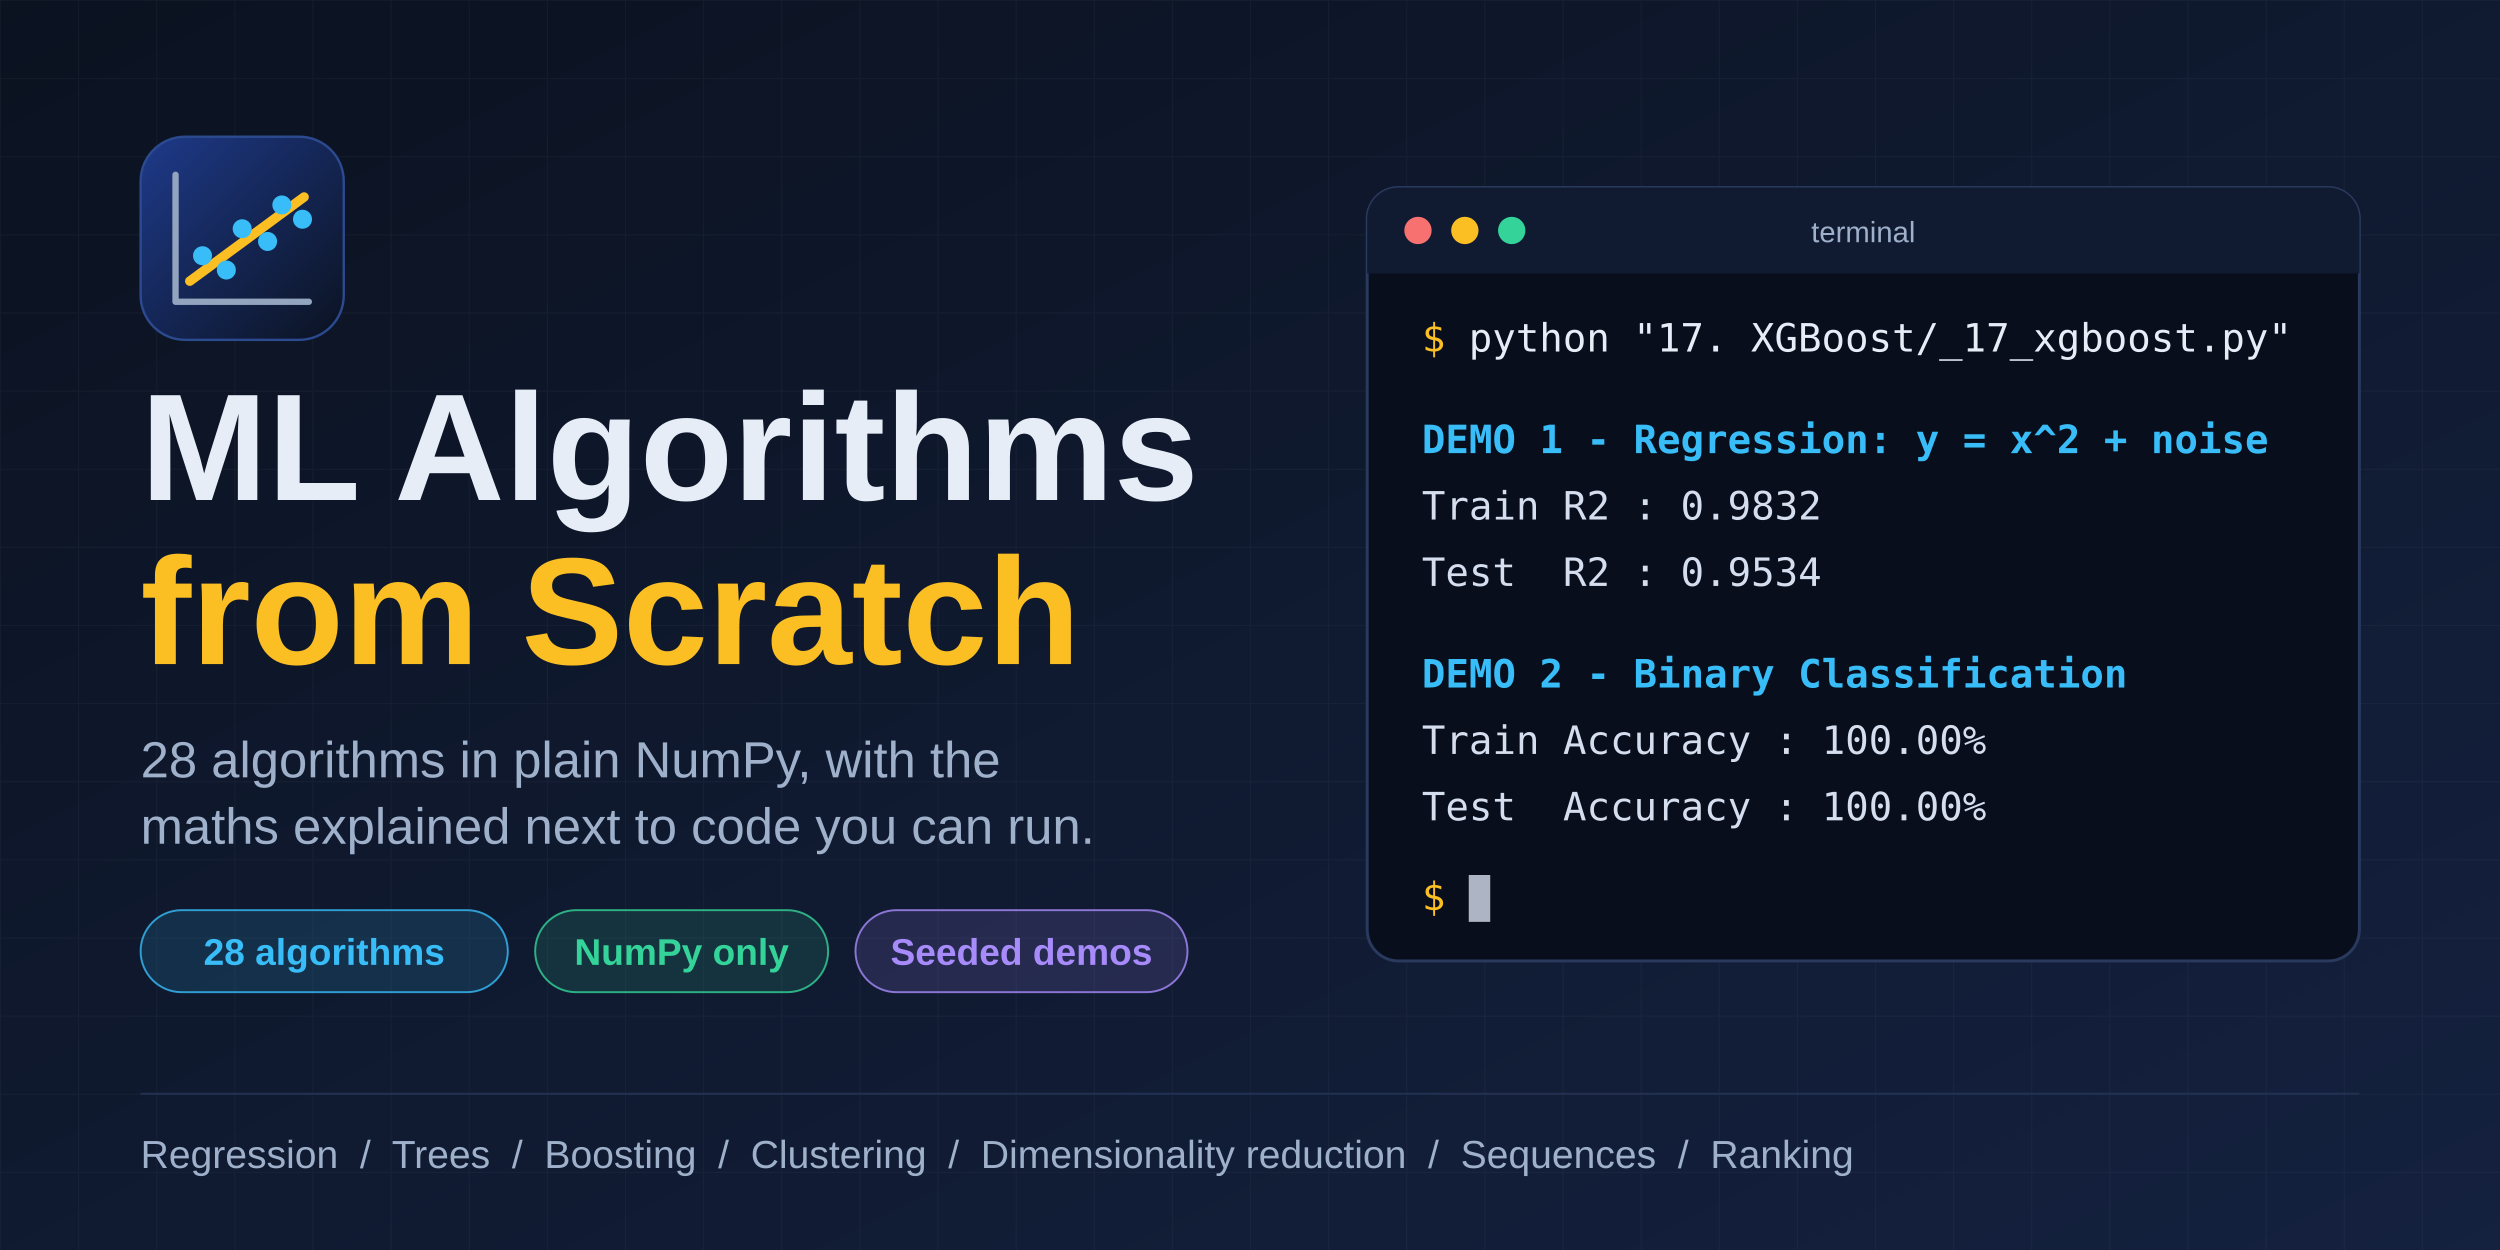
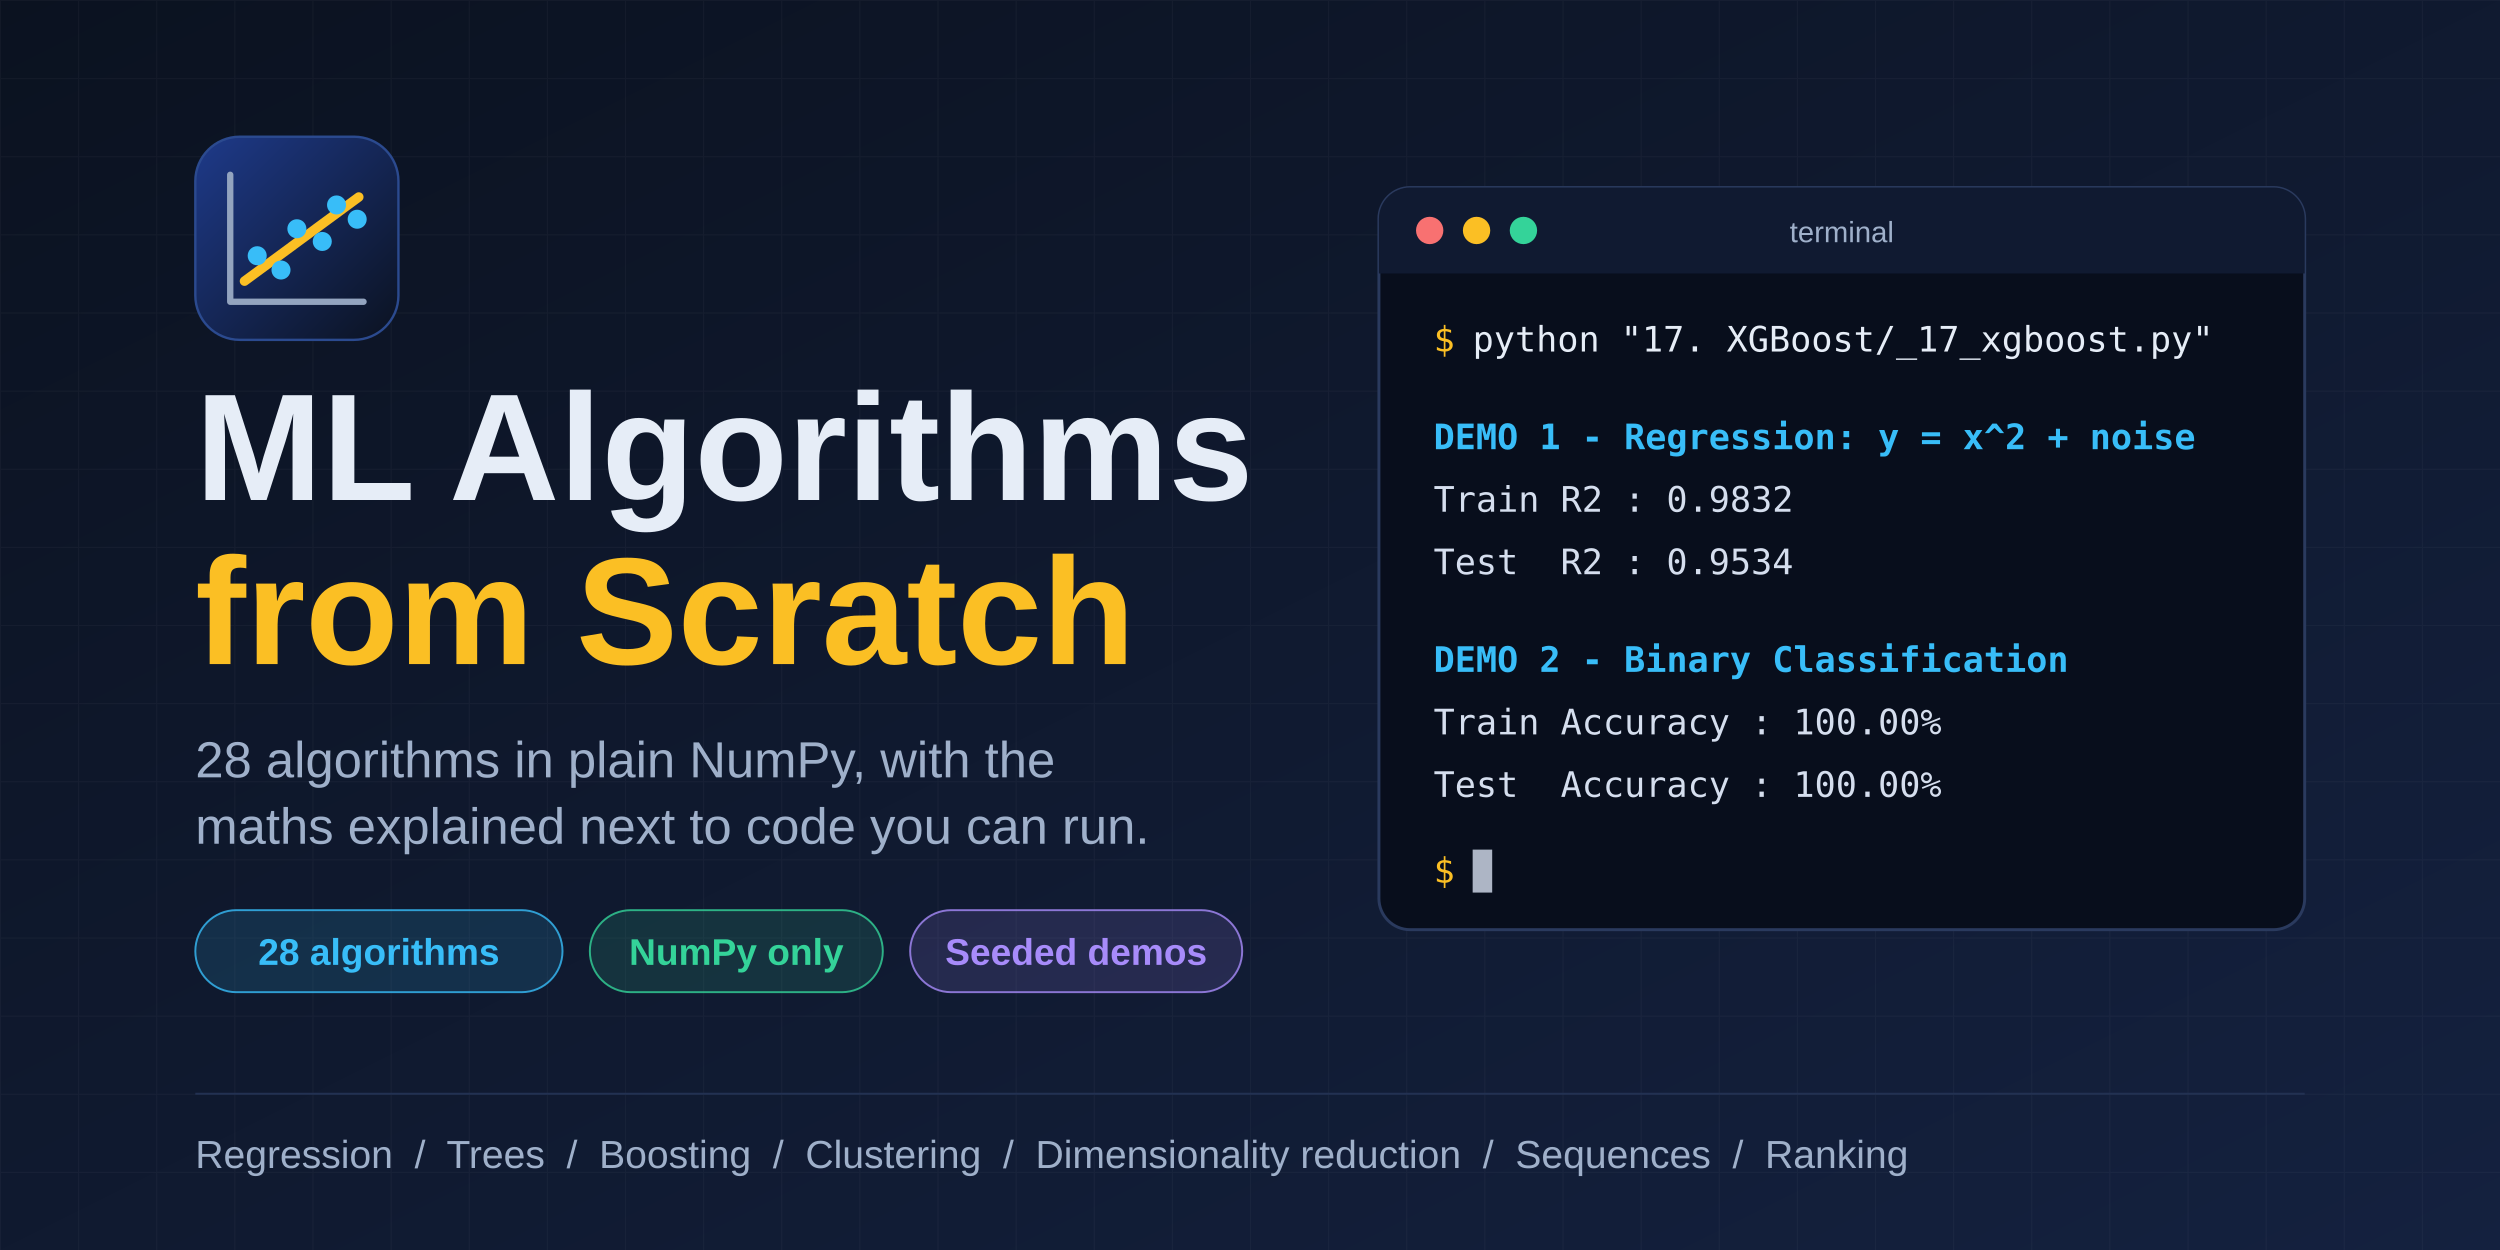
<svg xmlns="http://www.w3.org/2000/svg" viewBox="0 0 1280 640" width="1280" height="640" role="img" aria-labelledby="t d">
  <defs>
    <linearGradient id="bg" x1="0" y1="0" x2="1" y2="1">
      <stop offset="0" stop-color="#0b1220" />
      <stop offset="1" stop-color="#14213f" />
    </linearGradient>
    <linearGradient id="mark" x1="0" y1="0" x2="1" y2="1">
      <stop offset="0" stop-color="#1e3a8a" />
      <stop offset="1" stop-color="#0b1220" />
    </linearGradient>
    <pattern id="grid" width="40" height="40" patternUnits="userSpaceOnUse">
      <path d="M40 0 H0 V40" fill="none" stroke="#ffffff" stroke-opacity="0.035" />
    </pattern>
  </defs>
  <rect width="1280" height="640" fill="url(#bg)" />
  <rect width="1280" height="640" fill="url(#grid)" />
-   <g transform="translate(72 70) scale(0.40625)">
+   <g transform="translate(100 70) scale(0.40625)">
    <rect width="256" height="256" rx="56" fill="url(#mark)" stroke="#2b4a8f" stroke-width="3" />
    <path d="M44 208 H212 M44 208 V48" stroke="#93a4bf" stroke-width="8" stroke-linecap="round" fill="none" />
    <line x1="62" y1="182" x2="206" y2="76" stroke="#fbbf24" stroke-width="12" stroke-linecap="round" />
    <circle cx="78" cy="150" r="12" fill="#38bdf8" />
    <circle cx="108" cy="168" r="12" fill="#38bdf8" />
    <circle cx="128" cy="116" r="12" fill="#38bdf8" />
    <circle cx="160" cy="132" r="12" fill="#38bdf8" />
    <circle cx="178" cy="86" r="12" fill="#38bdf8" />
    <circle cx="204" cy="104" r="12" fill="#38bdf8" />
  </g>
-   <text x="72" y="256" font-family="'Segoe UI', 'Helvetica Neue', Arial, sans-serif" font-size="78" font-weight="700" fill="#e6edf7">ML Algorithms</text>
-   <text x="72" y="340" font-family="'Segoe UI', 'Helvetica Neue', Arial, sans-serif" font-size="78" font-weight="700" fill="#fbbf24">from Scratch</text>
-   <text x="72" y="398" font-family="'Segoe UI', 'Helvetica Neue', Arial, sans-serif" font-size="26" fill="#9fb0ca">28 algorithms in plain NumPy, with the</text>
-   <text x="72" y="432" font-family="'Segoe UI', 'Helvetica Neue', Arial, sans-serif" font-size="26" fill="#9fb0ca">maths explained next to code you can run.</text>
-   <rect x="72" y="466" width="188" height="42" rx="21" fill="#38bdf8" fill-opacity="0.14" stroke="#38bdf8" stroke-opacity="0.8" />
-   <text x="166.0" y="494" text-anchor="middle" font-family="'Segoe UI', 'Helvetica Neue', Arial, sans-serif" font-size="19" font-weight="600" fill="#38bdf8">28 algorithms</text>
-   <rect x="274" y="466" width="150" height="42" rx="21" fill="#34d399" fill-opacity="0.14" stroke="#34d399" stroke-opacity="0.8" />
-   <text x="349.0" y="494" text-anchor="middle" font-family="'Segoe UI', 'Helvetica Neue', Arial, sans-serif" font-size="19" font-weight="600" fill="#34d399">NumPy only</text>
-   <rect x="438" y="466" width="170" height="42" rx="21" fill="#a78bfa" fill-opacity="0.14" stroke="#a78bfa" stroke-opacity="0.8" />
-   <text x="523.0" y="494" text-anchor="middle" font-family="'Segoe UI', 'Helvetica Neue', Arial, sans-serif" font-size="19" font-weight="600" fill="#a78bfa">Seeded demos</text>
-   <rect x="700" y="96" width="508" height="396" rx="16" fill="#080e1c" stroke="#2a3a5e" stroke-width="1.5" />
-   <path d="M700 112 a16 16 0 0 1 16 -16 h476 a16 16 0 0 1 16 16 v28 h-508 z" fill="#101a31" />
-   <circle cx="726" cy="118" r="7" fill="#f87171" />
-   <circle cx="750" cy="118" r="7" fill="#fbbf24" />
-   <circle cx="774" cy="118" r="7" fill="#34d399" />
-   <text x="954.0" y="124" text-anchor="middle" font-family="'Segoe UI', 'Helvetica Neue', Arial, sans-serif" font-size="15" fill="#9fb0ca">terminal</text>
-   <text x="728" y="180" font-family="Consolas, 'SFMono-Regular', Menlo, monospace" font-size="20" fill="#fbbf24" xml:space="preserve">$</text>
-   <text x="752" y="180" font-family="Consolas, 'SFMono-Regular', Menlo, monospace" font-size="20" fill="#e6edf7" xml:space="preserve">python "17. XGBoost/_17_xgboost.py"</text>
-   <text x="728" y="232" font-family="Consolas, 'SFMono-Regular', Menlo, monospace" font-size="20" font-weight="700" fill="#38bdf8" xml:space="preserve">DEMO 1 - Regression: y = x^2 + noise</text>
-   <text x="728" y="266" font-family="Consolas, 'SFMono-Regular', Menlo, monospace" font-size="20" font-weight="400" fill="#d5deee" xml:space="preserve">Train R2 : 0.9832</text>
-   <text x="728" y="300" font-family="Consolas, 'SFMono-Regular', Menlo, monospace" font-size="20" font-weight="400" fill="#d5deee" xml:space="preserve">Test  R2 : 0.9534</text>
-   <text x="728" y="352" font-family="Consolas, 'SFMono-Regular', Menlo, monospace" font-size="20" font-weight="700" fill="#38bdf8" xml:space="preserve">DEMO 2 - Binary Classification</text>
-   <text x="728" y="386" font-family="Consolas, 'SFMono-Regular', Menlo, monospace" font-size="20" font-weight="400" fill="#d5deee" xml:space="preserve">Train Accuracy : 100.00%</text>
-   <text x="728" y="420" font-family="Consolas, 'SFMono-Regular', Menlo, monospace" font-size="20" font-weight="400" fill="#d5deee" xml:space="preserve">Test  Accuracy : 100.00%</text>
-   <text x="728" y="466" font-family="Consolas, 'SFMono-Regular', Menlo, monospace" font-size="20" fill="#fbbf24">$</text>
-   <rect x="752" y="448" width="11" height="24" fill="#d5deee" fill-opacity="0.8" />
-   <line x1="72" y1="560" x2="1208" y2="560" stroke="#223152" />
-   <text x="72" y="598" font-family="'Segoe UI', 'Helvetica Neue', Arial, sans-serif" font-size="20" fill="#9fb0ca" xml:space="preserve">Regression  /  Trees  /  Boosting  /  Clustering  /  Dimensionality reduction  /  Sequences  /  Ranking</text>
+   <text x="100" y="256" font-family="'Segoe UI', 'Helvetica Neue', Arial, sans-serif" font-size="78" font-weight="700" fill="#e6edf7">ML Algorithms</text>
+   <text x="100" y="340" font-family="'Segoe UI', 'Helvetica Neue', Arial, sans-serif" font-size="78" font-weight="700" fill="#fbbf24">from Scratch</text>
+   <text x="100" y="398" font-family="'Segoe UI', 'Helvetica Neue', Arial, sans-serif" font-size="26" fill="#9fb0ca">28 algorithms in plain NumPy, with the</text>
+   <text x="100" y="432" font-family="'Segoe UI', 'Helvetica Neue', Arial, sans-serif" font-size="26" fill="#9fb0ca">maths explained next to code you can run.</text>
+   <rect x="100" y="466" width="188" height="42" rx="21" fill="#38bdf8" fill-opacity="0.14" stroke="#38bdf8" stroke-opacity="0.8" />
+   <text x="194.0" y="494" text-anchor="middle" font-family="'Segoe UI', 'Helvetica Neue', Arial, sans-serif" font-size="19" font-weight="600" fill="#38bdf8">28 algorithms</text>
+   <rect x="302" y="466" width="150" height="42" rx="21" fill="#34d399" fill-opacity="0.14" stroke="#34d399" stroke-opacity="0.8" />
+   <text x="377.0" y="494" text-anchor="middle" font-family="'Segoe UI', 'Helvetica Neue', Arial, sans-serif" font-size="19" font-weight="600" fill="#34d399">NumPy only</text>
+   <rect x="466" y="466" width="170" height="42" rx="21" fill="#a78bfa" fill-opacity="0.14" stroke="#a78bfa" stroke-opacity="0.8" />
+   <text x="551.0" y="494" text-anchor="middle" font-family="'Segoe UI', 'Helvetica Neue', Arial, sans-serif" font-size="19" font-weight="600" fill="#a78bfa">Seeded demos</text>
+   <rect x="706" y="96" width="474" height="380" rx="16" fill="#080e1c" stroke="#2a3a5e" stroke-width="1.5" />
+   <path d="M706 112 a16 16 0 0 1 16 -16 h442 a16 16 0 0 1 16 16 v28 h-474 z" fill="#101a31" />
+   <circle cx="732" cy="118" r="7" fill="#f87171" />
+   <circle cx="756" cy="118" r="7" fill="#fbbf24" />
+   <circle cx="780" cy="118" r="7" fill="#34d399" />
+   <text x="943.0" y="124" text-anchor="middle" font-family="'Segoe UI', 'Helvetica Neue', Arial, sans-serif" font-size="15" fill="#9fb0ca">terminal</text>
+   <text x="734" y="180" font-family="Consolas, 'SFMono-Regular', Menlo, monospace" font-size="18" fill="#fbbf24" xml:space="preserve">$</text>
+   <text x="754" y="180" font-family="Consolas, 'SFMono-Regular', Menlo, monospace" font-size="18" fill="#e6edf7" xml:space="preserve">python "17. XGBoost/_17_xgboost.py"</text>
+   <text x="734" y="230" font-family="Consolas, 'SFMono-Regular', Menlo, monospace" font-size="18" font-weight="700" fill="#38bdf8" xml:space="preserve">DEMO 1 - Regression: y = x^2 + noise</text>
+   <text x="734" y="262" font-family="Consolas, 'SFMono-Regular', Menlo, monospace" font-size="18" font-weight="400" fill="#d5deee" xml:space="preserve">Train R2 : 0.9832</text>
+   <text x="734" y="294" font-family="Consolas, 'SFMono-Regular', Menlo, monospace" font-size="18" font-weight="400" fill="#d5deee" xml:space="preserve">Test  R2 : 0.9534</text>
+   <text x="734" y="344" font-family="Consolas, 'SFMono-Regular', Menlo, monospace" font-size="18" font-weight="700" fill="#38bdf8" xml:space="preserve">DEMO 2 - Binary Classification</text>
+   <text x="734" y="376" font-family="Consolas, 'SFMono-Regular', Menlo, monospace" font-size="18" font-weight="400" fill="#d5deee" xml:space="preserve">Train Accuracy : 100.00%</text>
+   <text x="734" y="408" font-family="Consolas, 'SFMono-Regular', Menlo, monospace" font-size="18" font-weight="400" fill="#d5deee" xml:space="preserve">Test  Accuracy : 100.00%</text>
+   <text x="734" y="452" font-family="Consolas, 'SFMono-Regular', Menlo, monospace" font-size="18" fill="#fbbf24">$</text>
+   <rect x="754" y="435" width="10" height="22" fill="#d5deee" fill-opacity="0.8" />
+   <line x1="100" y1="560" x2="1180" y2="560" stroke="#223152" />
+   <text x="100" y="598" font-family="'Segoe UI', 'Helvetica Neue', Arial, sans-serif" font-size="20" fill="#9fb0ca" xml:space="preserve">Regression  /  Trees  /  Boosting  /  Clustering  /  Dimensionality reduction  /  Sequences  /  Ranking</text>
</svg>
